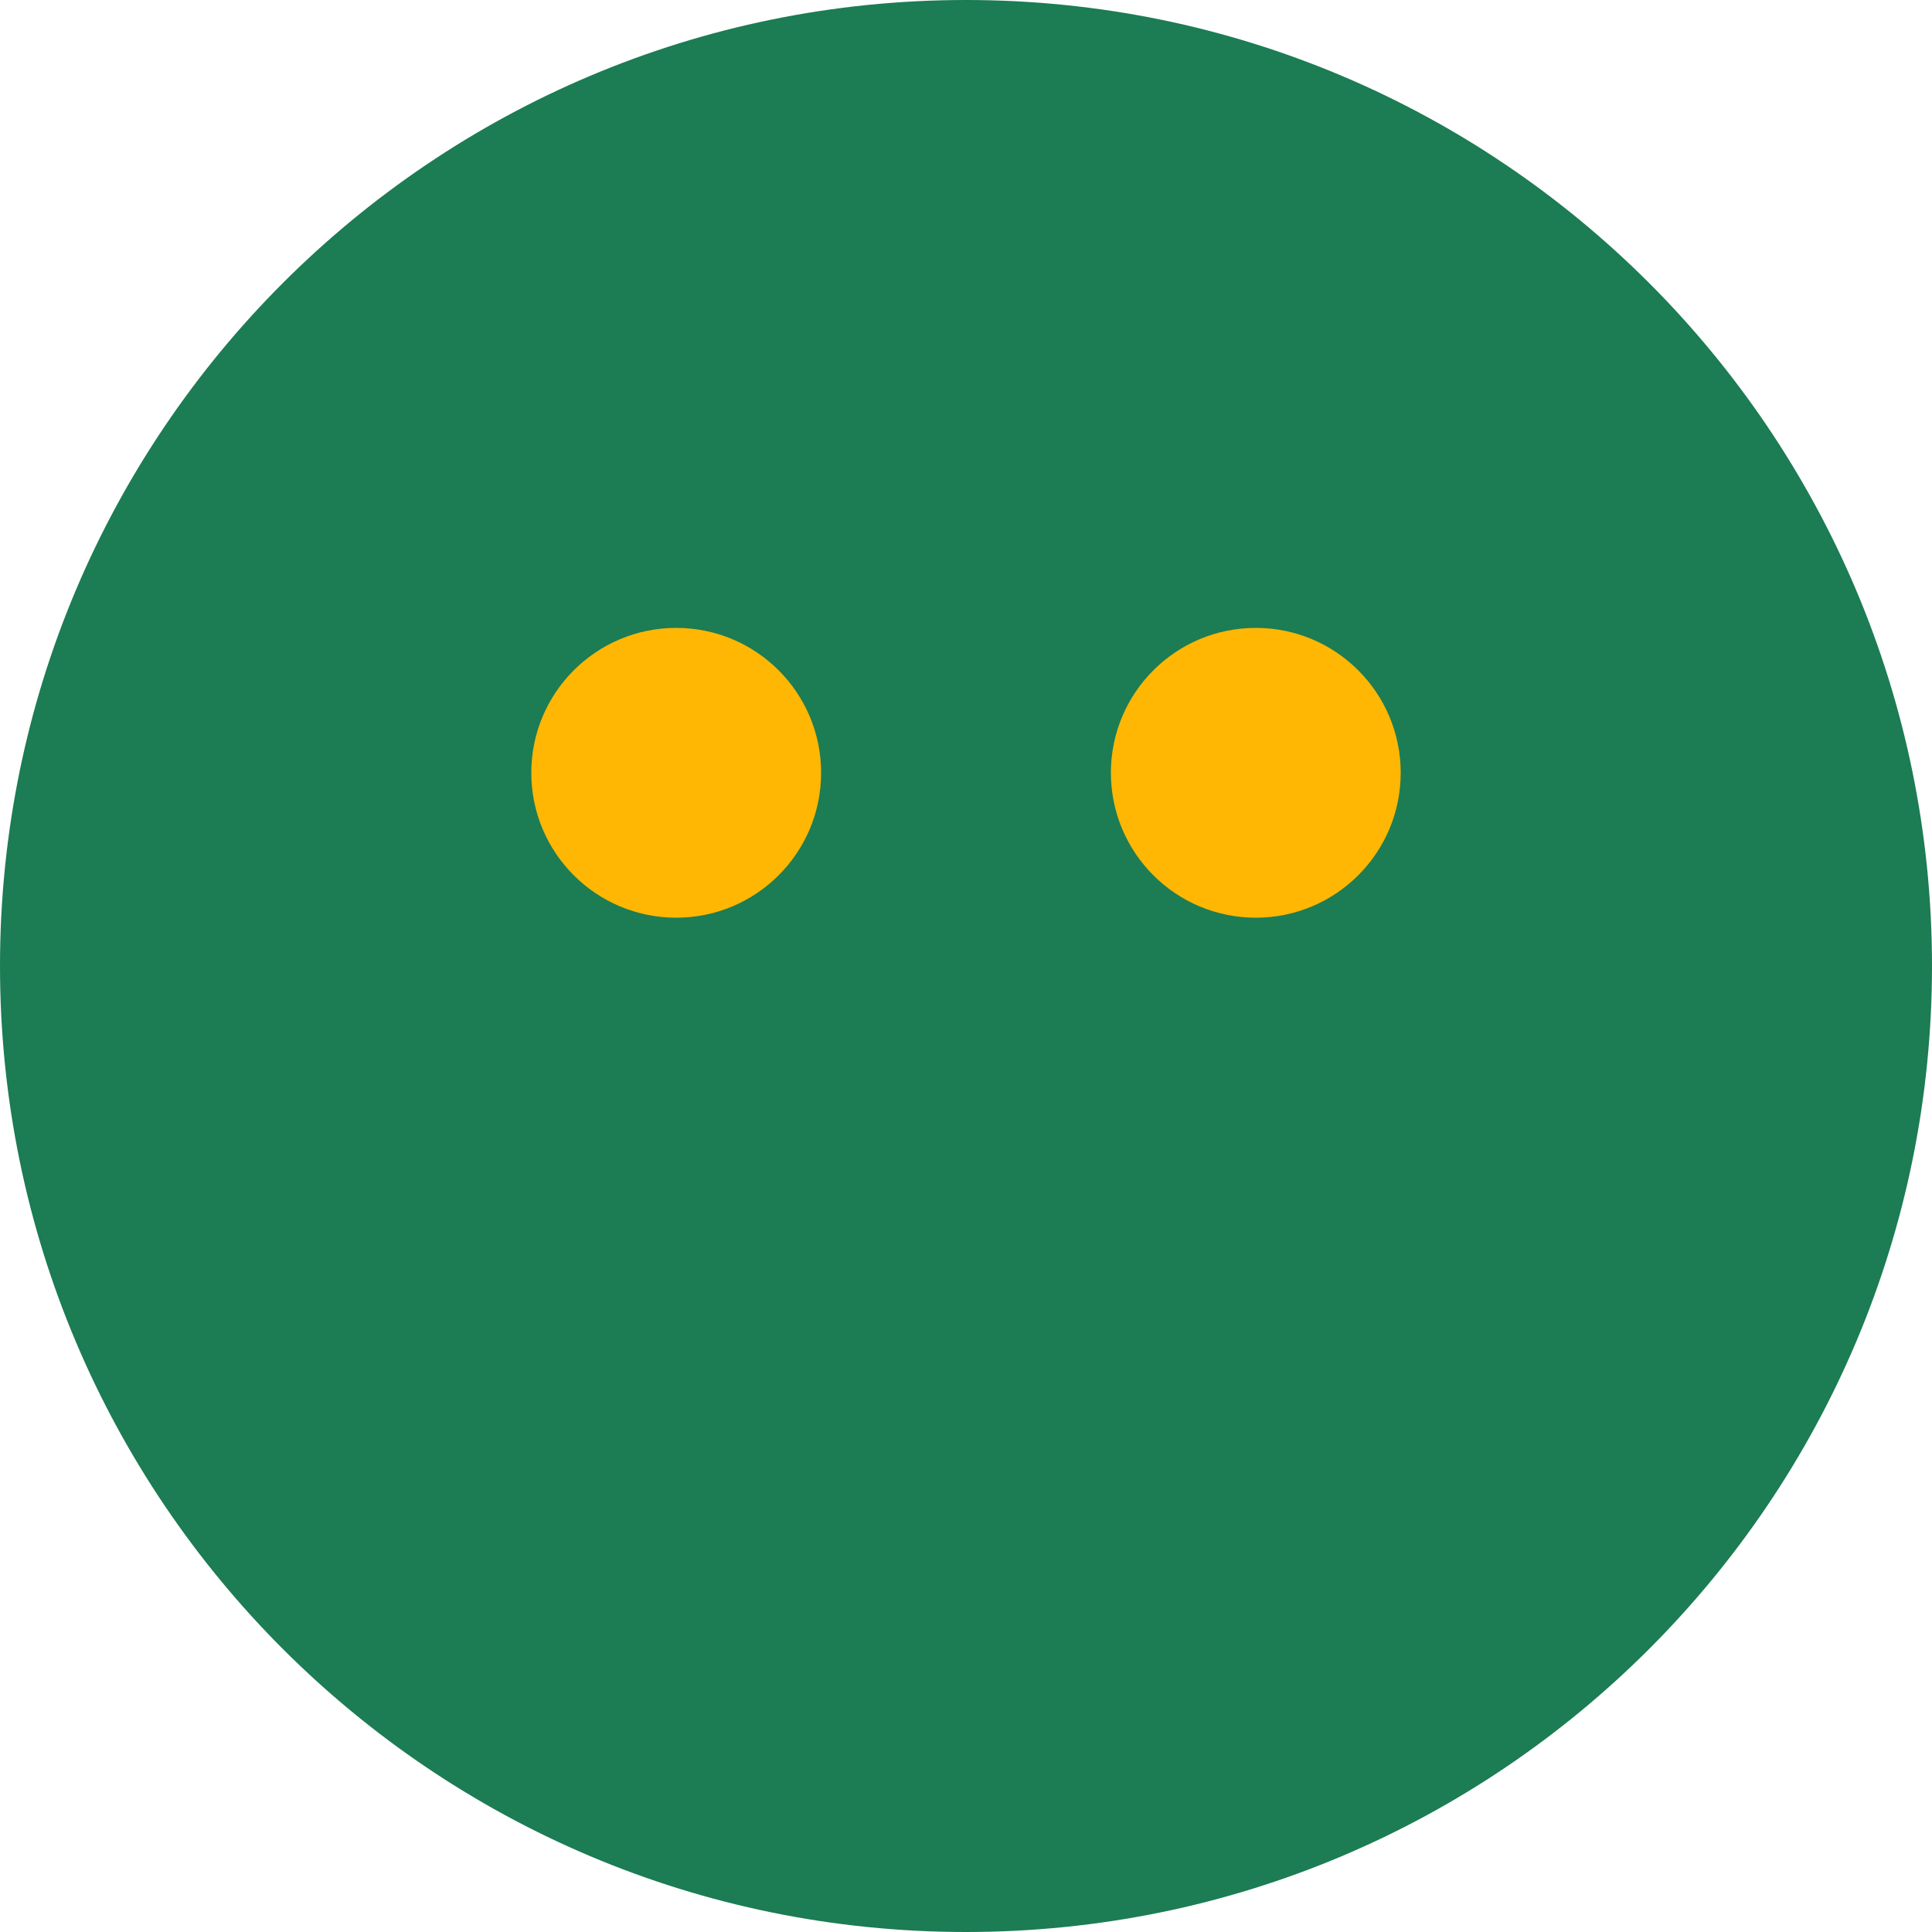
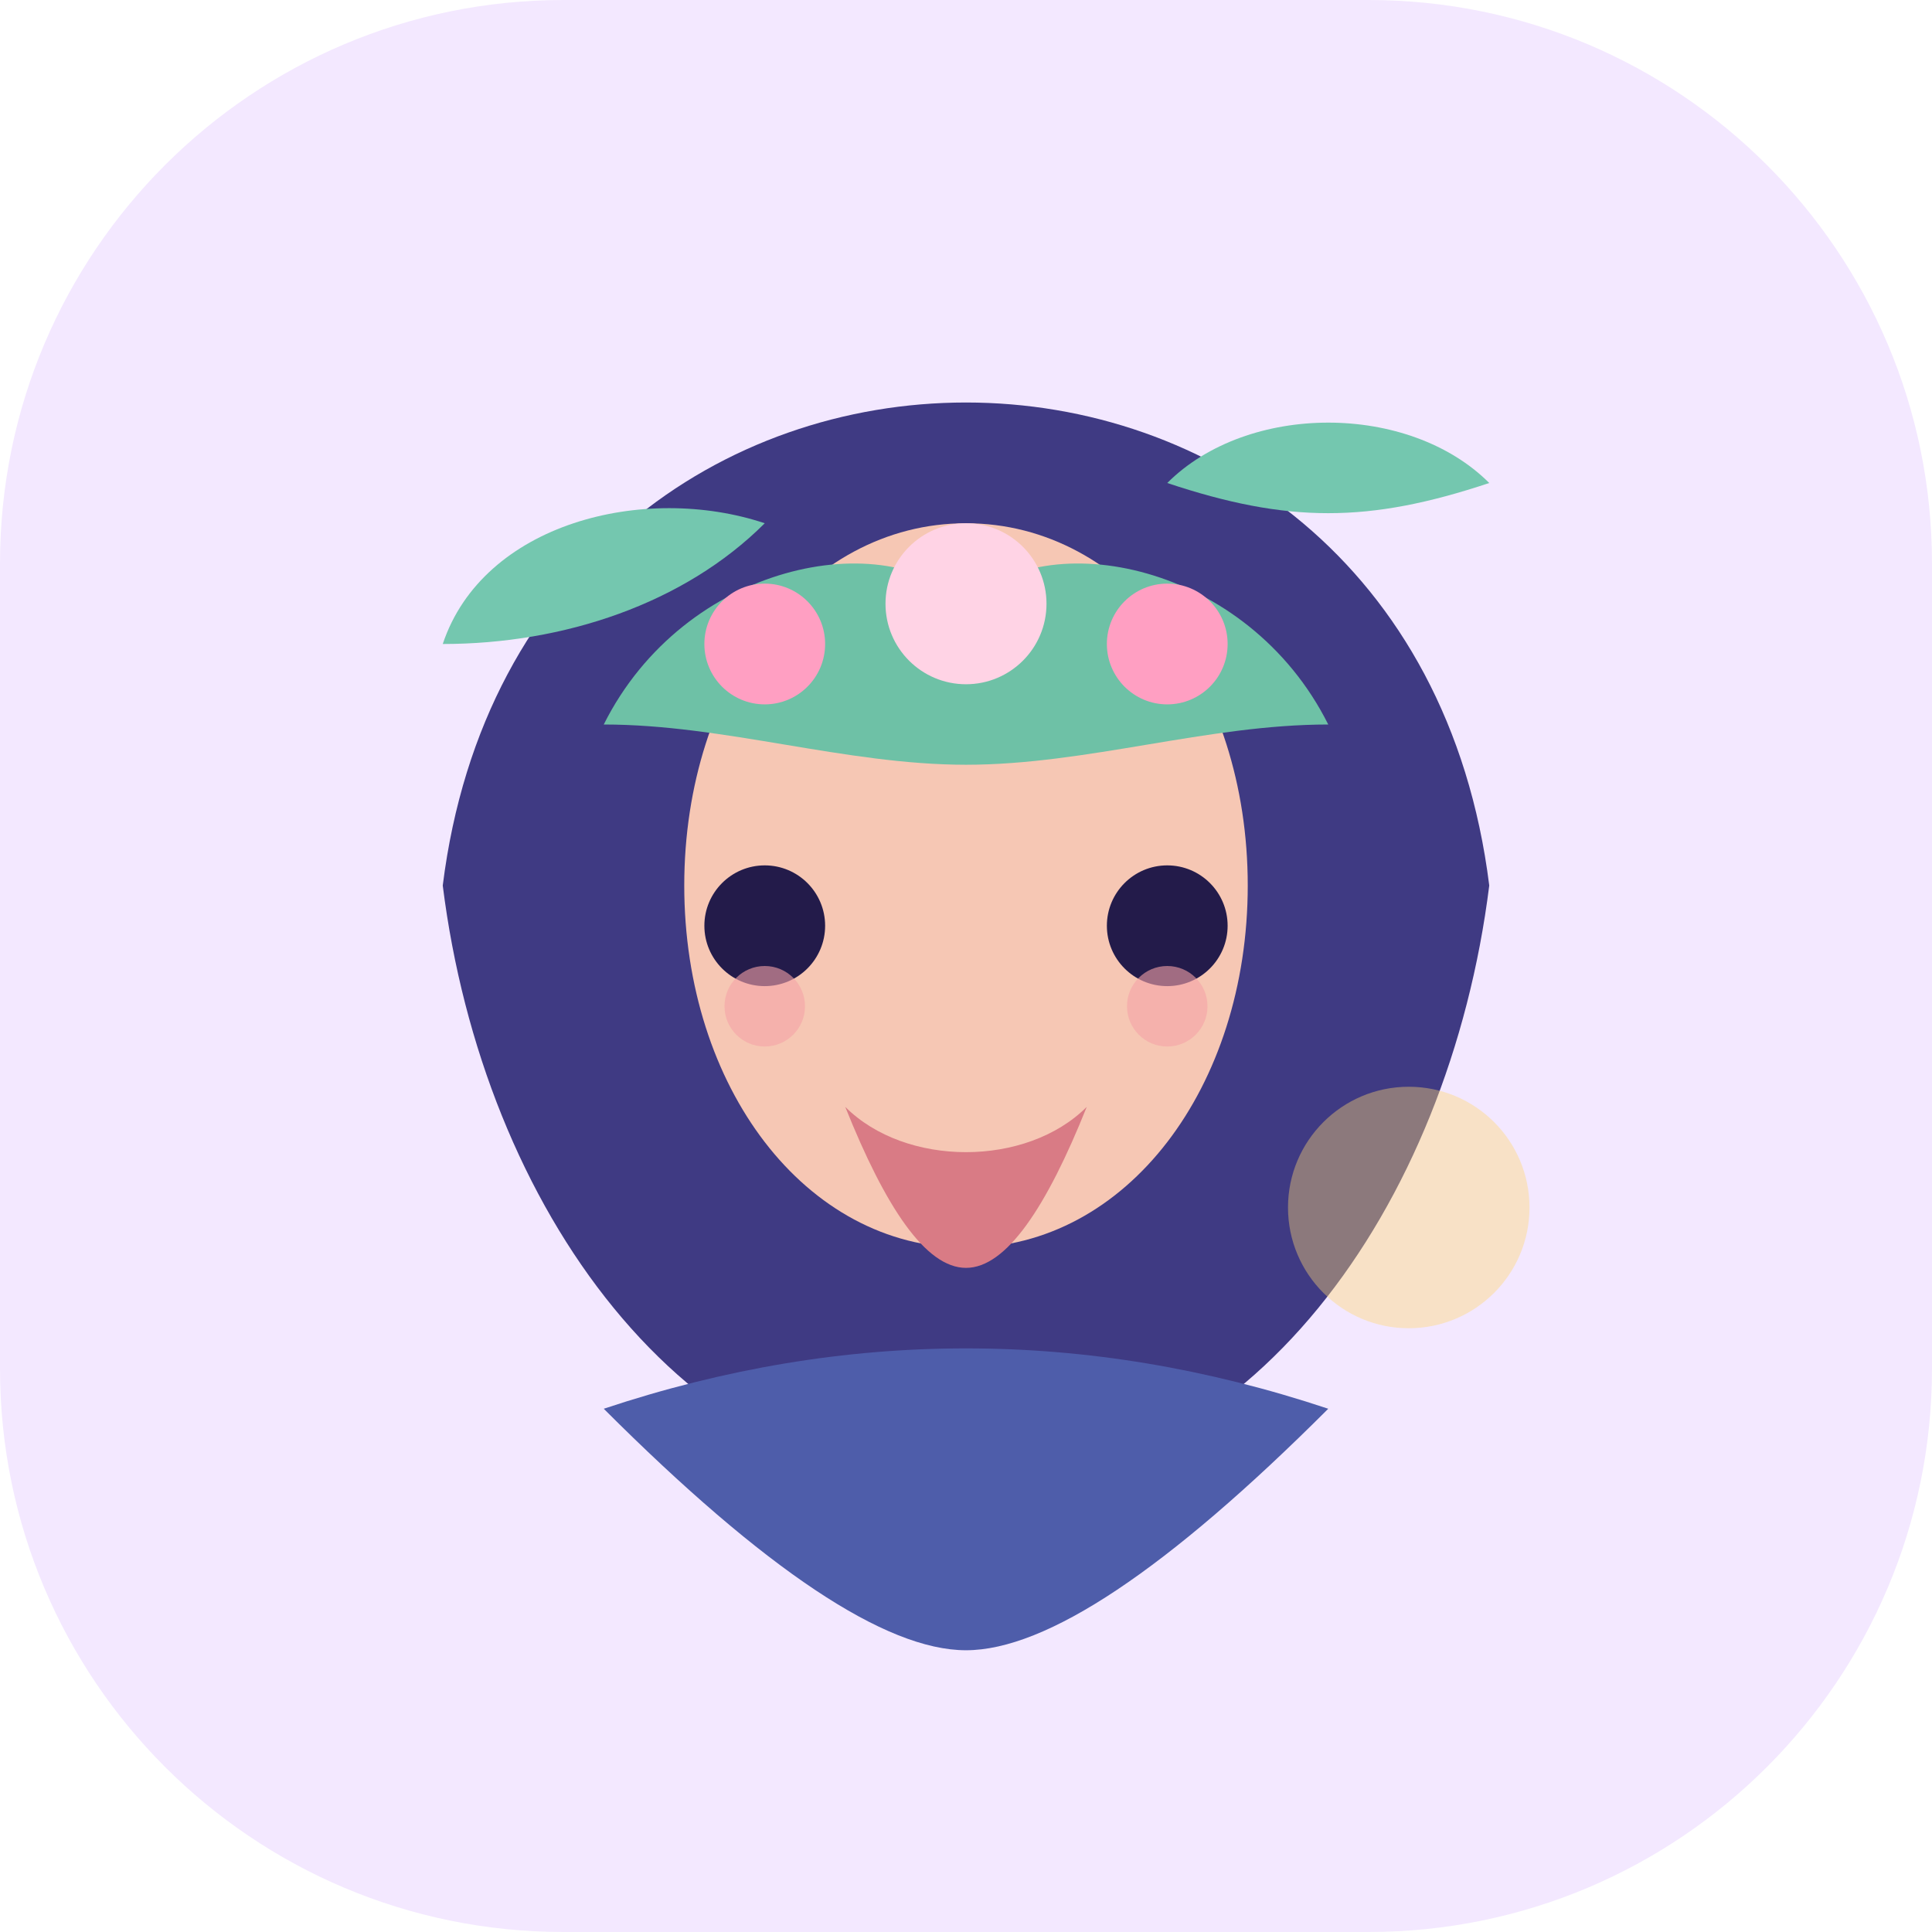
- <svg xmlns="http://www.w3.org/2000/svg" viewBox="0 0 40 40">
-   <circle cx="20" cy="20" r="20" fill="#1C7C54" />
-   <circle cx="14" cy="16" r="3" fill="#FFB703" />
-   <circle cx="26" cy="16" r="3" fill="#FFB703" />
+ <svg xmlns="http://www.w3.org/2000/svg" viewBox="0 0 96 96">
+   <rect width="96" height="96" rx="28" fill="#F3E8FF" />
+   <path d="M22 44C24 28 36 20 48 20C60 20 72 28 74 44C72 60 62 74 48 74C34 74 24 60 22 44Z" fill="#3F3A83" />
+   <path d="M30 70C38 78 44 82 48 82C52 82 58 78 66 70C54 66 42 66 30 70Z" fill="#4E5DAA" />
+   <path d="M48 26C40 26 34 34 34 44C34 54 40 62 48 62C56 62 62 54 62 44C62 34 56 26 48 26Z" fill="#F6C7B4" />
+   <circle cx="38" cy="46" r="3" fill="#231B4A" />
+   <circle cx="58" cy="46" r="3" fill="#231B4A" />
+   <path d="M42 55C45 58 51 58 54 55C52 60 50 63 48 63C46 63 44 60 42 55Z" fill="#D97B85" />
+   <circle cx="38" cy="50" r="2" fill="#F5A2A6" opacity="0.6" />
+   <circle cx="58" cy="50" r="2" fill="#F5A2A6" opacity="0.6" />
+   <g transform="translate(48 28)">
+     <path d="M-18 8C-14 0 -4 -2 0 2C4 -2 14 0 18 8C12 8 6 10 0 10C-6 10 -12 8 -18 8Z" fill="#6EC1A6" />
+     <circle cx="-10" cy="4" r="3" fill="#FF9FC2" />
+     <circle cx="0" cy="2" r="4" fill="#FFD3E5" />
+     <circle cx="10" cy="4" r="3" fill="#FF9FC2" />
+   </g>
+   <path d="M22 32C24 26 32 24 38 26C34 30 28 32 22 32Z" fill="#74C7AF" />
+   <path d="M58 24C62 20 70 20 74 24C68 26 64 26 58 24Z" fill="#74C7AF" />
+   <circle cx="70" cy="60" r="6" fill="#FFD771" opacity="0.4" />
</svg>
